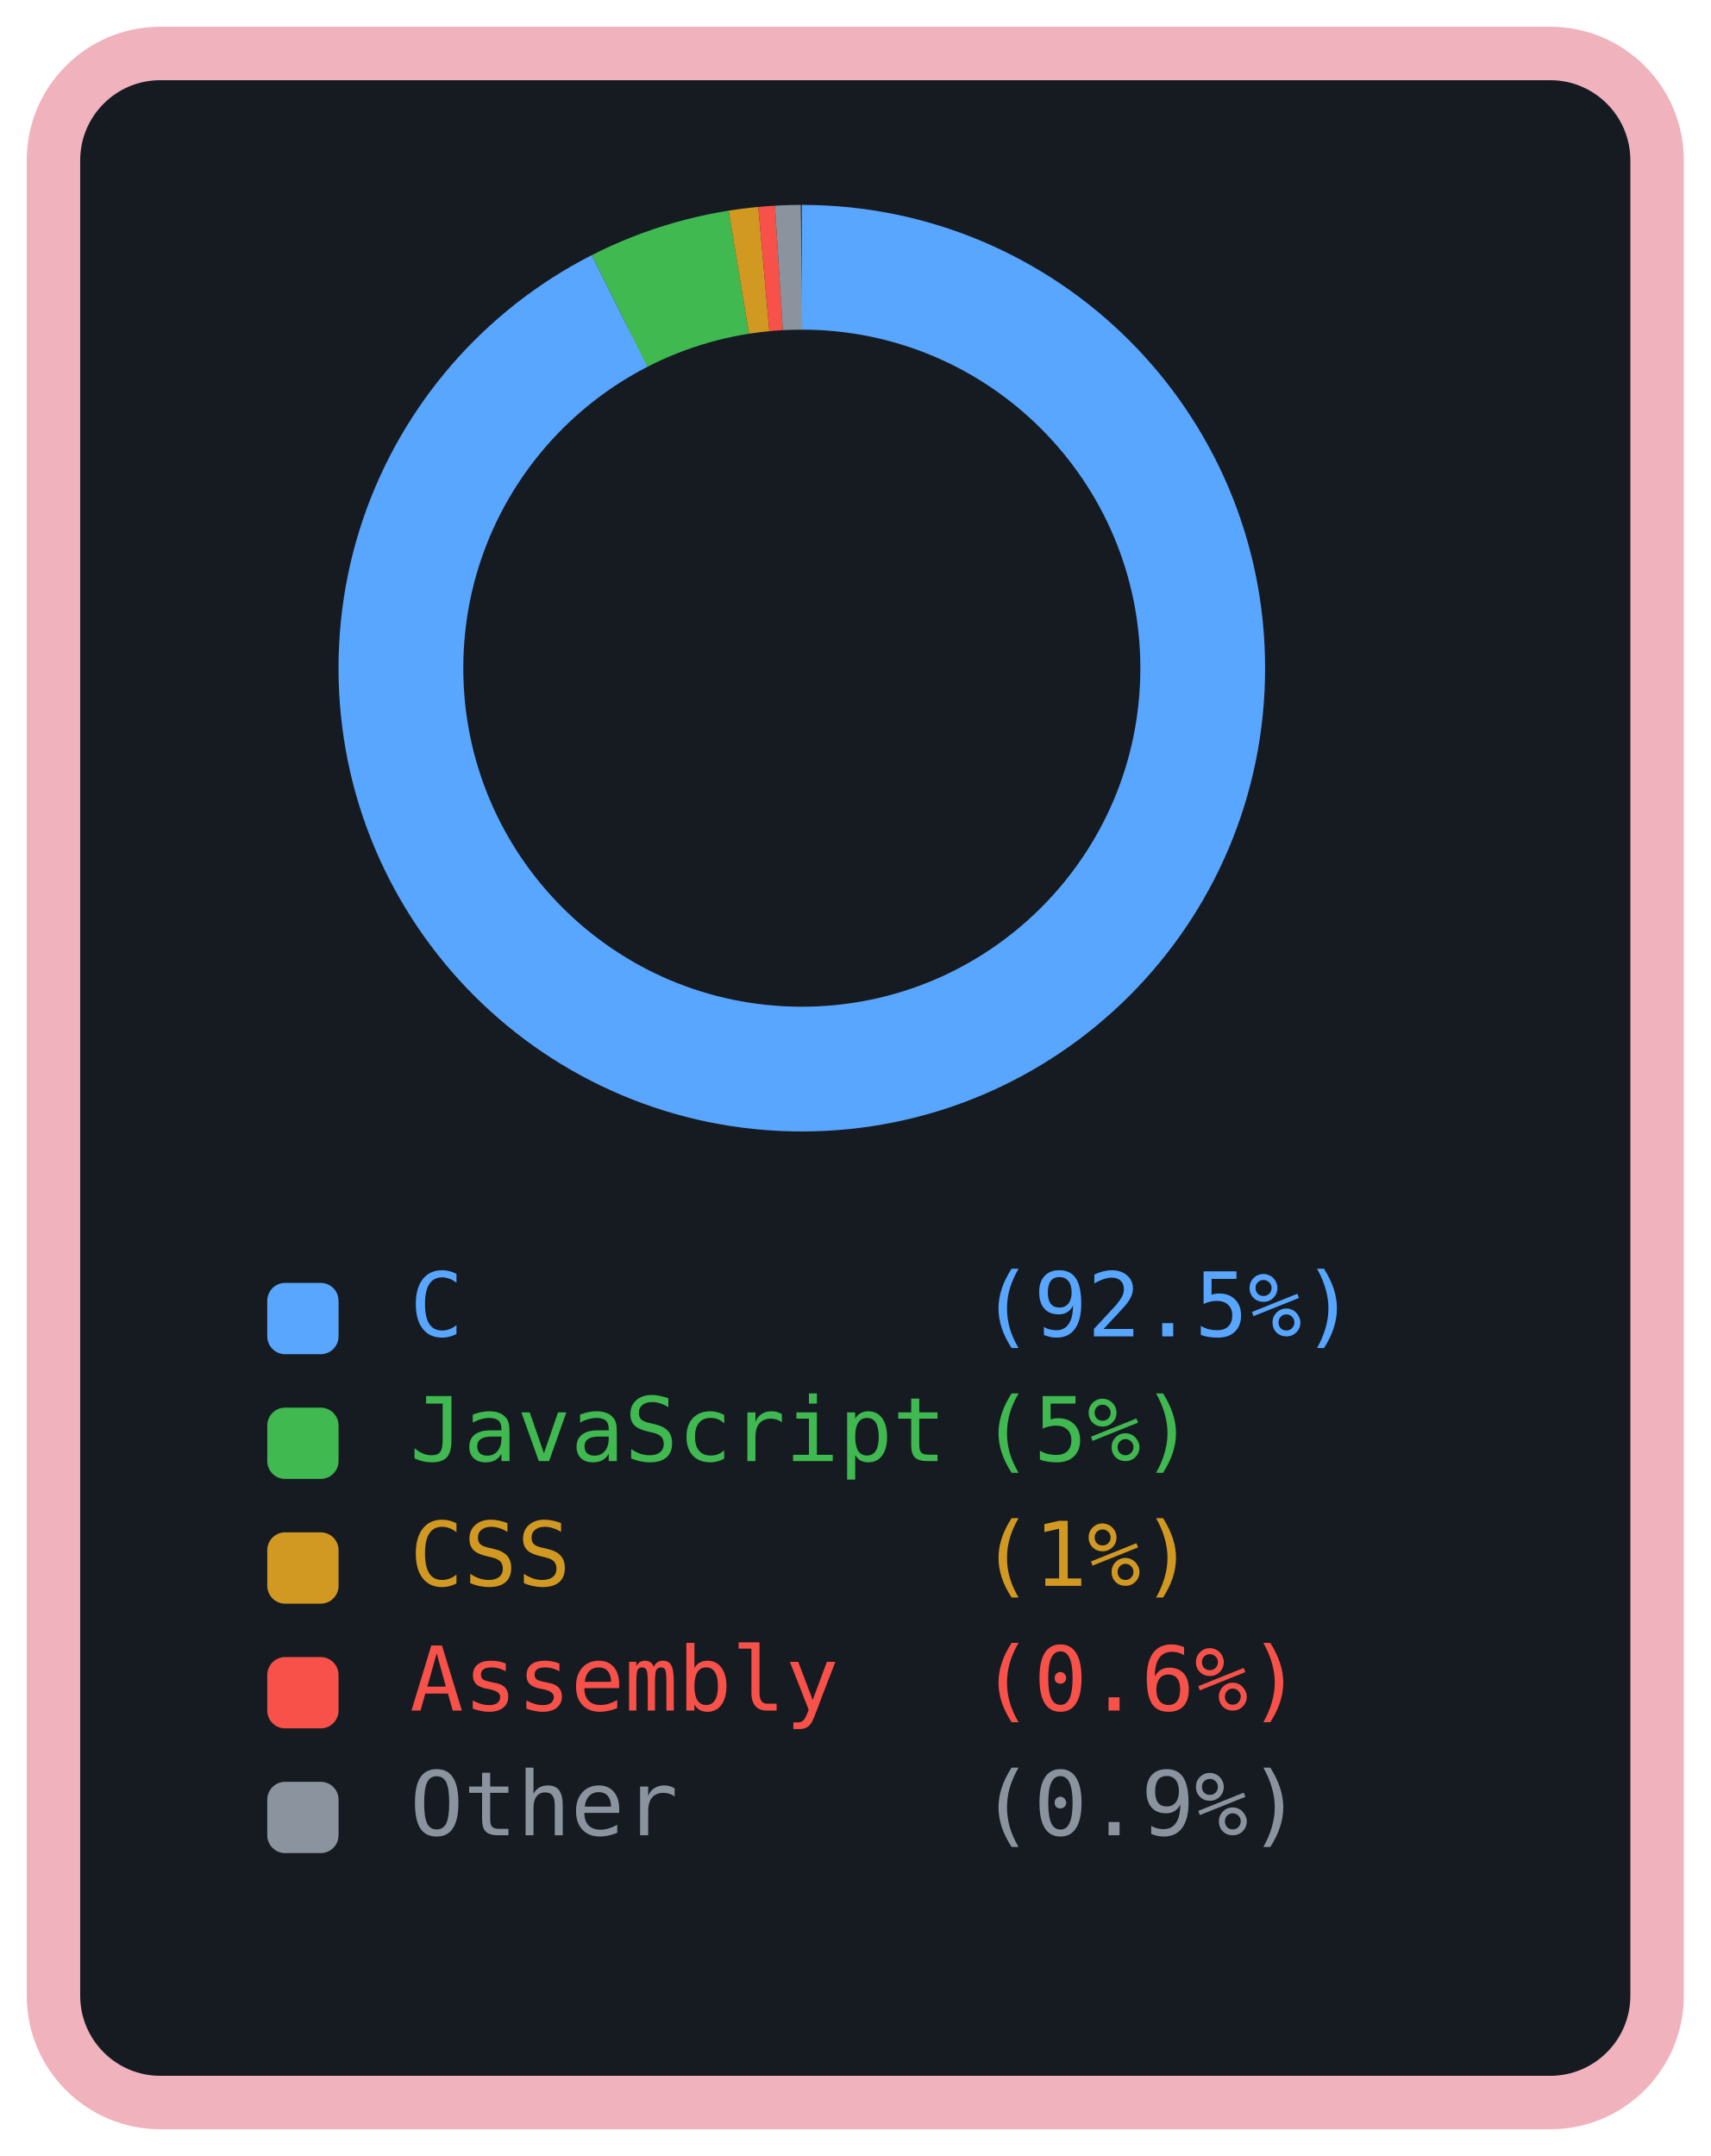
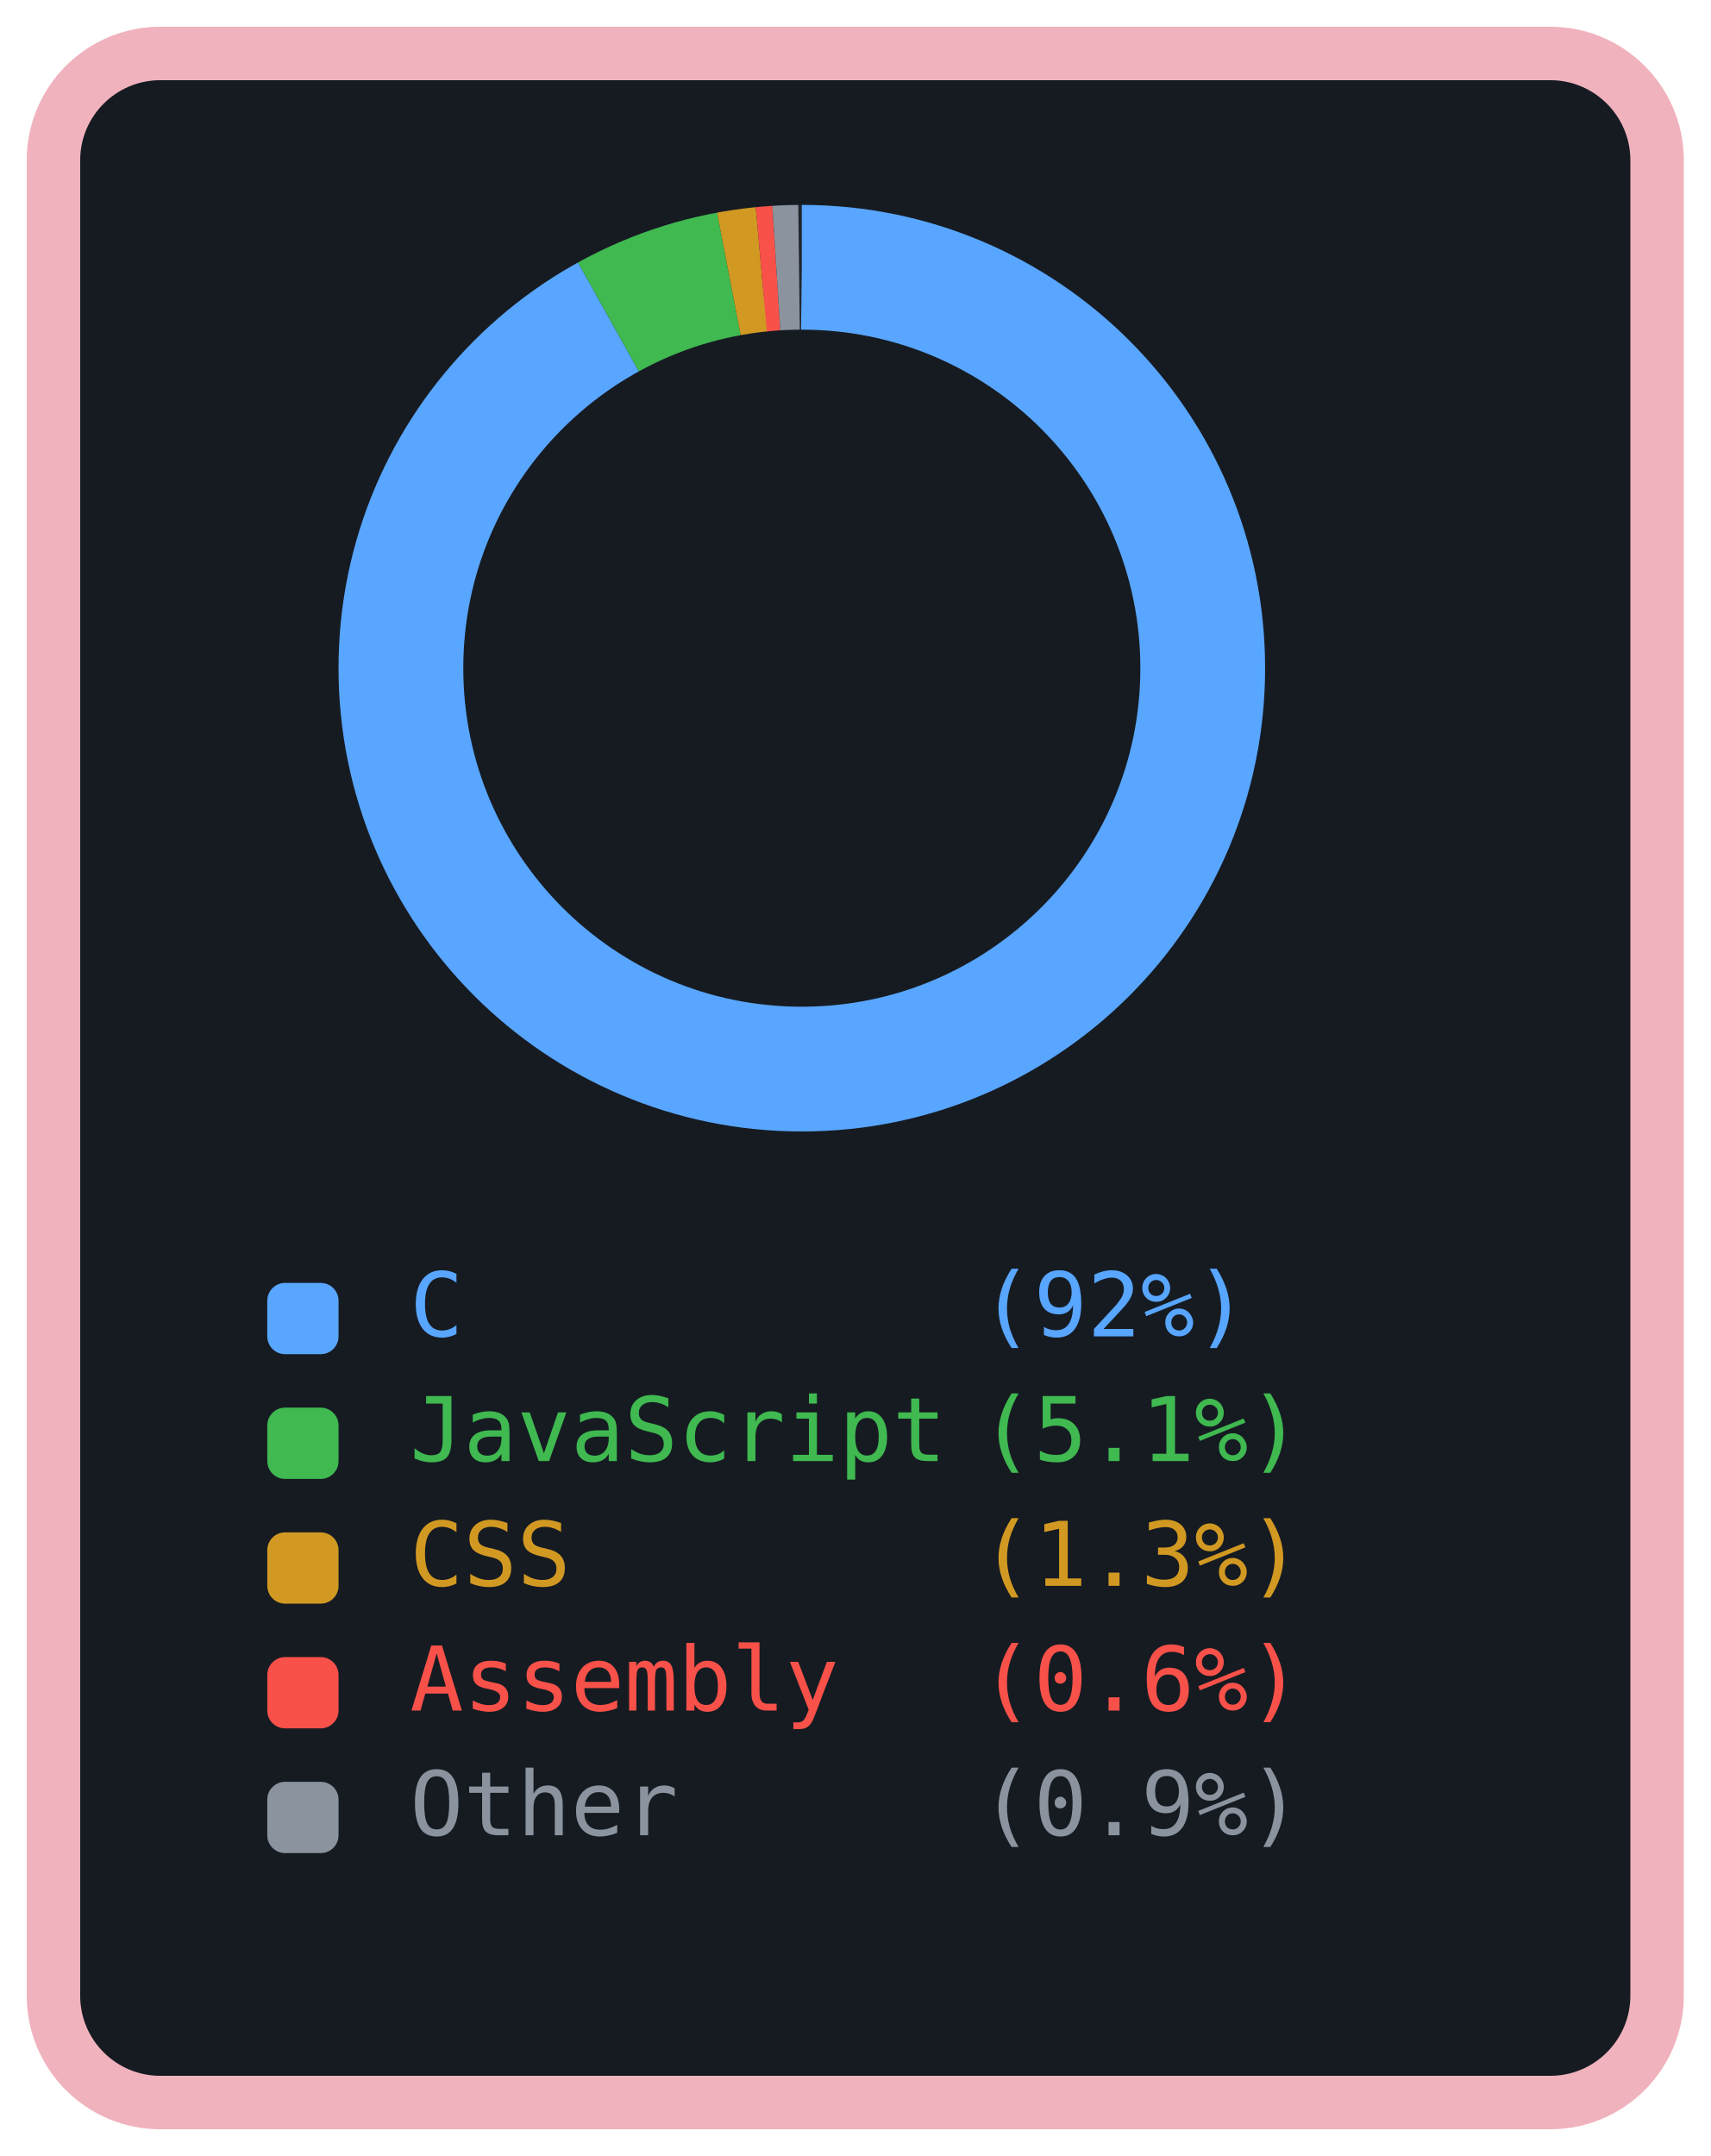
<svg xmlns="http://www.w3.org/2000/svg" width="192" height="242" viewBox="0 0 192 242">
  <style>
		.bg {
			fill: #161B22;
			stroke: #F0B2BC;
			stroke-width: 6;
			rx: 12px;
		}
		</style>
  <rect x="6" y="6" width="180" height="230" class="bg" />
  <g>
    <circle cx="90" cy="75" r="45" fill="none" stroke="#21262d" stroke-width="14" />
-     <circle cx="90" cy="75" r="45" fill="none" stroke="#58a6ff" stroke-width="14" stroke-dasharray="261.538 282.743" stroke-dashoffset="0" transform="rotate(-90 90 75)" />
+     <circle cx="90" cy="75" r="45" fill="none" stroke="#58a6ff" stroke-width="14" stroke-dasharray="260.124 282.743" stroke-dashoffset="0" transform="rotate(-90 90 75)" />
    <g>
      <rect x="30" y="144" width="8" height="8" rx="2" fill="#58a6ff" />
      <text x="46" y="150" font-family="monospace" font-size="10" fill="#58a6ff">C</text>
-       <text x="110" y="150" font-family="monospace" font-size="10" fill="#58a6ff">(92.5%)</text>
+       <text x="110" y="150" font-family="monospace" font-size="10" fill="#58a6ff">(92%)</text>
    </g>
-     <circle cx="90" cy="75" r="45" fill="none" stroke="#3fb950" stroke-width="14" stroke-dasharray="14.137 282.743" stroke-dashoffset="-261.538" transform="rotate(-90 90 75)" />
+     <circle cx="90" cy="75" r="45" fill="none" stroke="#3fb950" stroke-width="14" stroke-dasharray="14.42 282.743" stroke-dashoffset="-260.124" transform="rotate(-90 90 75)" />
    <g>
      <rect x="30" y="158" width="8" height="8" rx="2" fill="#3fb950" />
      <text x="46" y="164" font-family="monospace" font-size="10" fill="#3fb950">JavaScript</text>
-       <text x="110" y="164" font-family="monospace" font-size="10" fill="#3fb950">(5%)</text>
+       <text x="110" y="164" font-family="monospace" font-size="10" fill="#3fb950">(5.1%)</text>
    </g>
-     <circle cx="90" cy="75" r="45" fill="none" stroke="#d29922" stroke-width="14" stroke-dasharray="2.827 282.743" stroke-dashoffset="-275.675" transform="rotate(-90 90 75)" />
+     <circle cx="90" cy="75" r="45" fill="none" stroke="#d29922" stroke-width="14" stroke-dasharray="3.676 282.743" stroke-dashoffset="-274.544" transform="rotate(-90 90 75)" />
    <g>
      <rect x="30" y="172" width="8" height="8" rx="2" fill="#d29922" />
      <text x="46" y="178" font-family="monospace" font-size="10" fill="#d29922">CSS</text>
-       <text x="110" y="178" font-family="monospace" font-size="10" fill="#d29922">(1%)</text>
+       <text x="110" y="178" font-family="monospace" font-size="10" fill="#d29922">(1.3%)</text>
    </g>
-     <circle cx="90" cy="75" r="45" fill="none" stroke="#f85149" stroke-width="14" stroke-dasharray="1.696 282.743" stroke-dashoffset="-278.502" transform="rotate(-90 90 75)" />
+     <circle cx="90" cy="75" r="45" fill="none" stroke="#f85149" stroke-width="14" stroke-dasharray="1.696 282.743" stroke-dashoffset="-278.219" transform="rotate(-90 90 75)" />
    <g>
      <rect x="30" y="186" width="8" height="8" rx="2" fill="#f85149" />
      <text x="46" y="192" font-family="monospace" font-size="10" fill="#f85149">Assembly</text>
      <text x="110" y="192" font-family="monospace" font-size="10" fill="#f85149">(0.6%)</text>
    </g>
-     <circle cx="90" cy="75" r="45" fill="none" stroke="#8b949e" stroke-width="14" stroke-dasharray="2.545 282.743" stroke-dashoffset="-280.199" transform="rotate(-90 90 75)" />
+     <circle cx="90" cy="75" r="45" fill="none" stroke="#8b949e" stroke-width="14" stroke-dasharray="2.545 282.743" stroke-dashoffset="-279.916" transform="rotate(-90 90 75)" />
    <g>
      <rect x="30" y="200" width="8" height="8" rx="2" fill="#8b949e" />
      <text x="46" y="206" font-family="monospace" font-size="10" fill="#8b949e">Other</text>
      <text x="110" y="206" font-family="monospace" font-size="10" fill="#8b949e">(0.9%)</text>
    </g>
  </g>
</svg>
